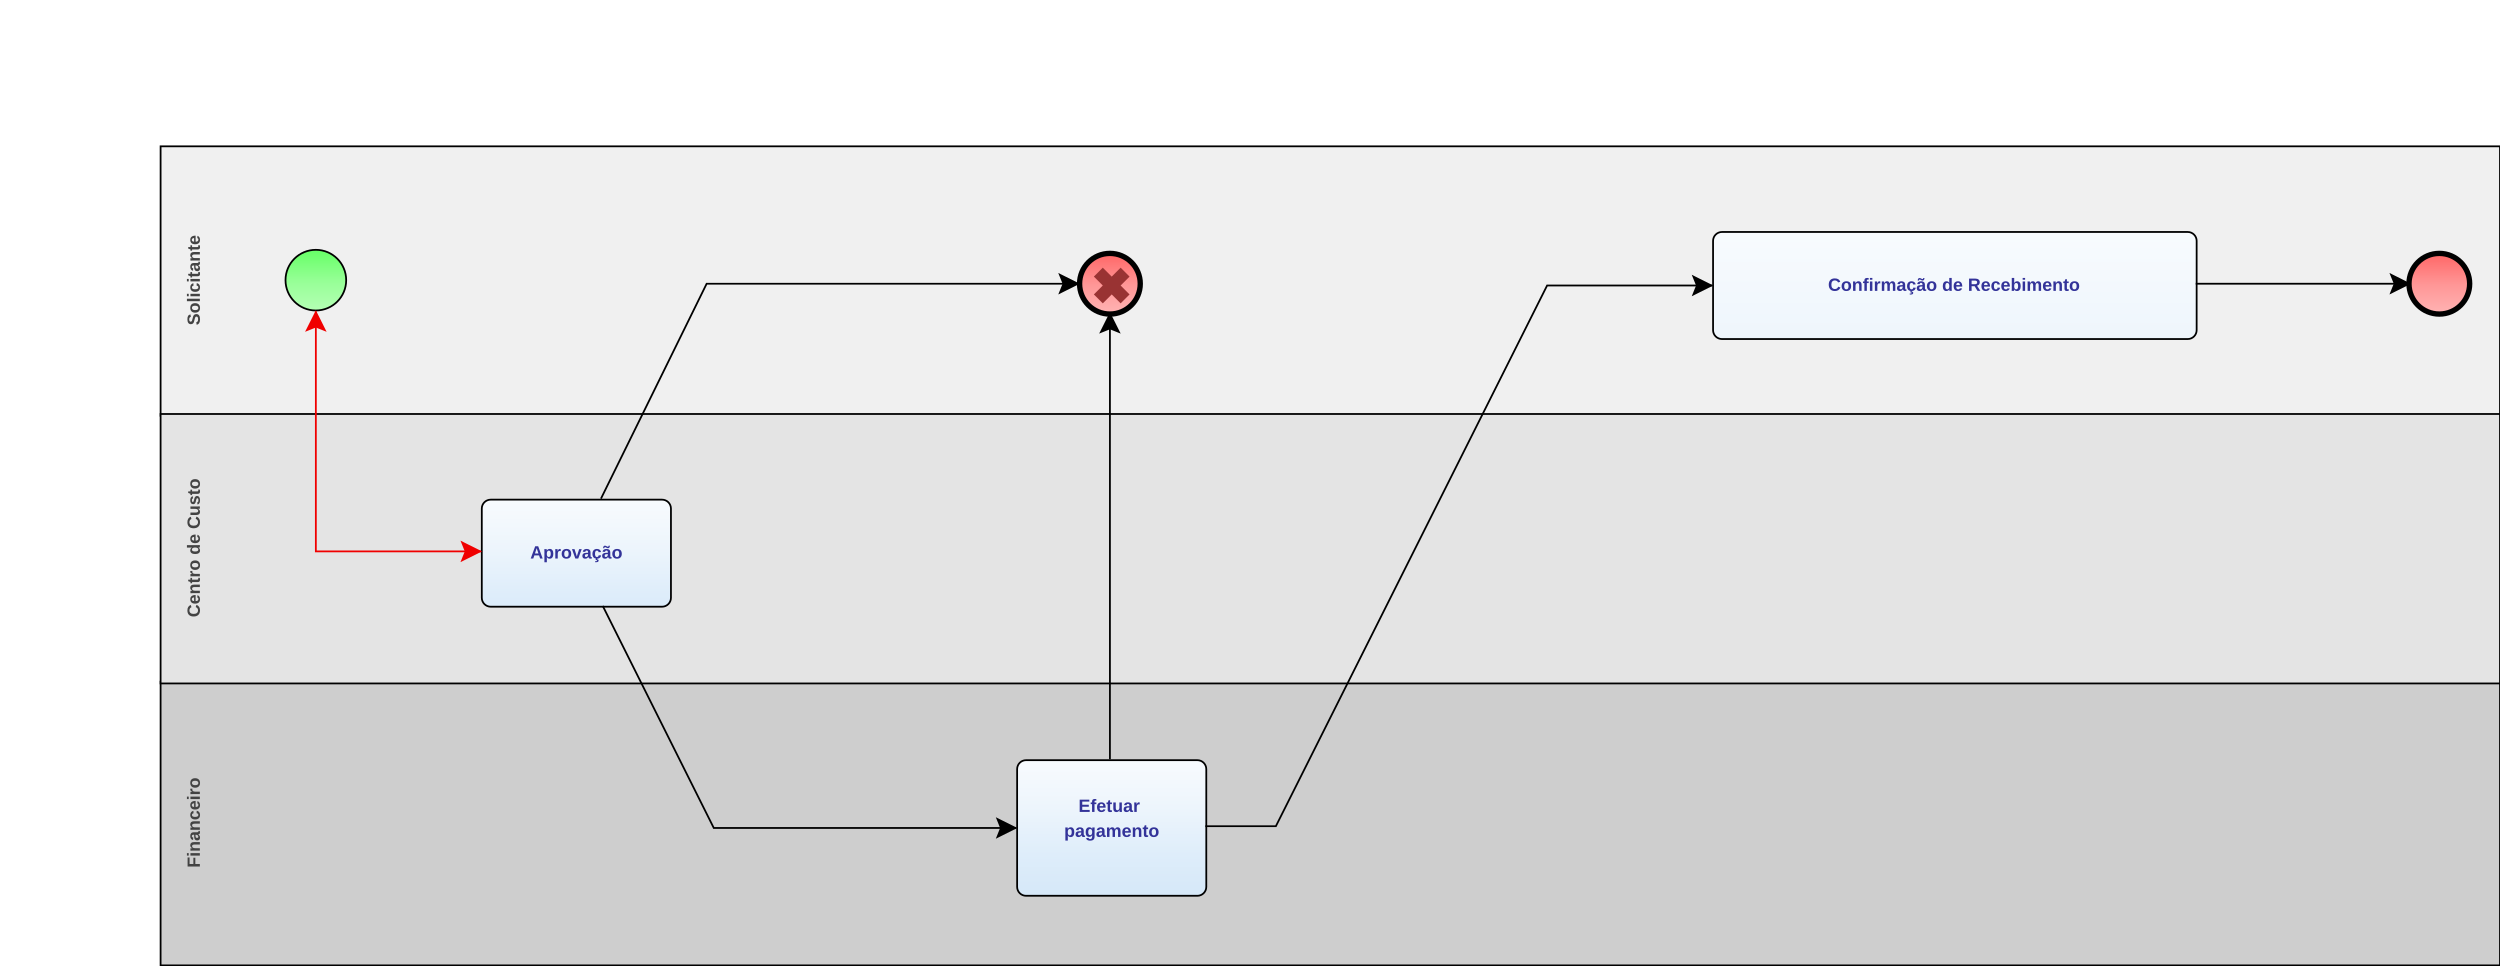
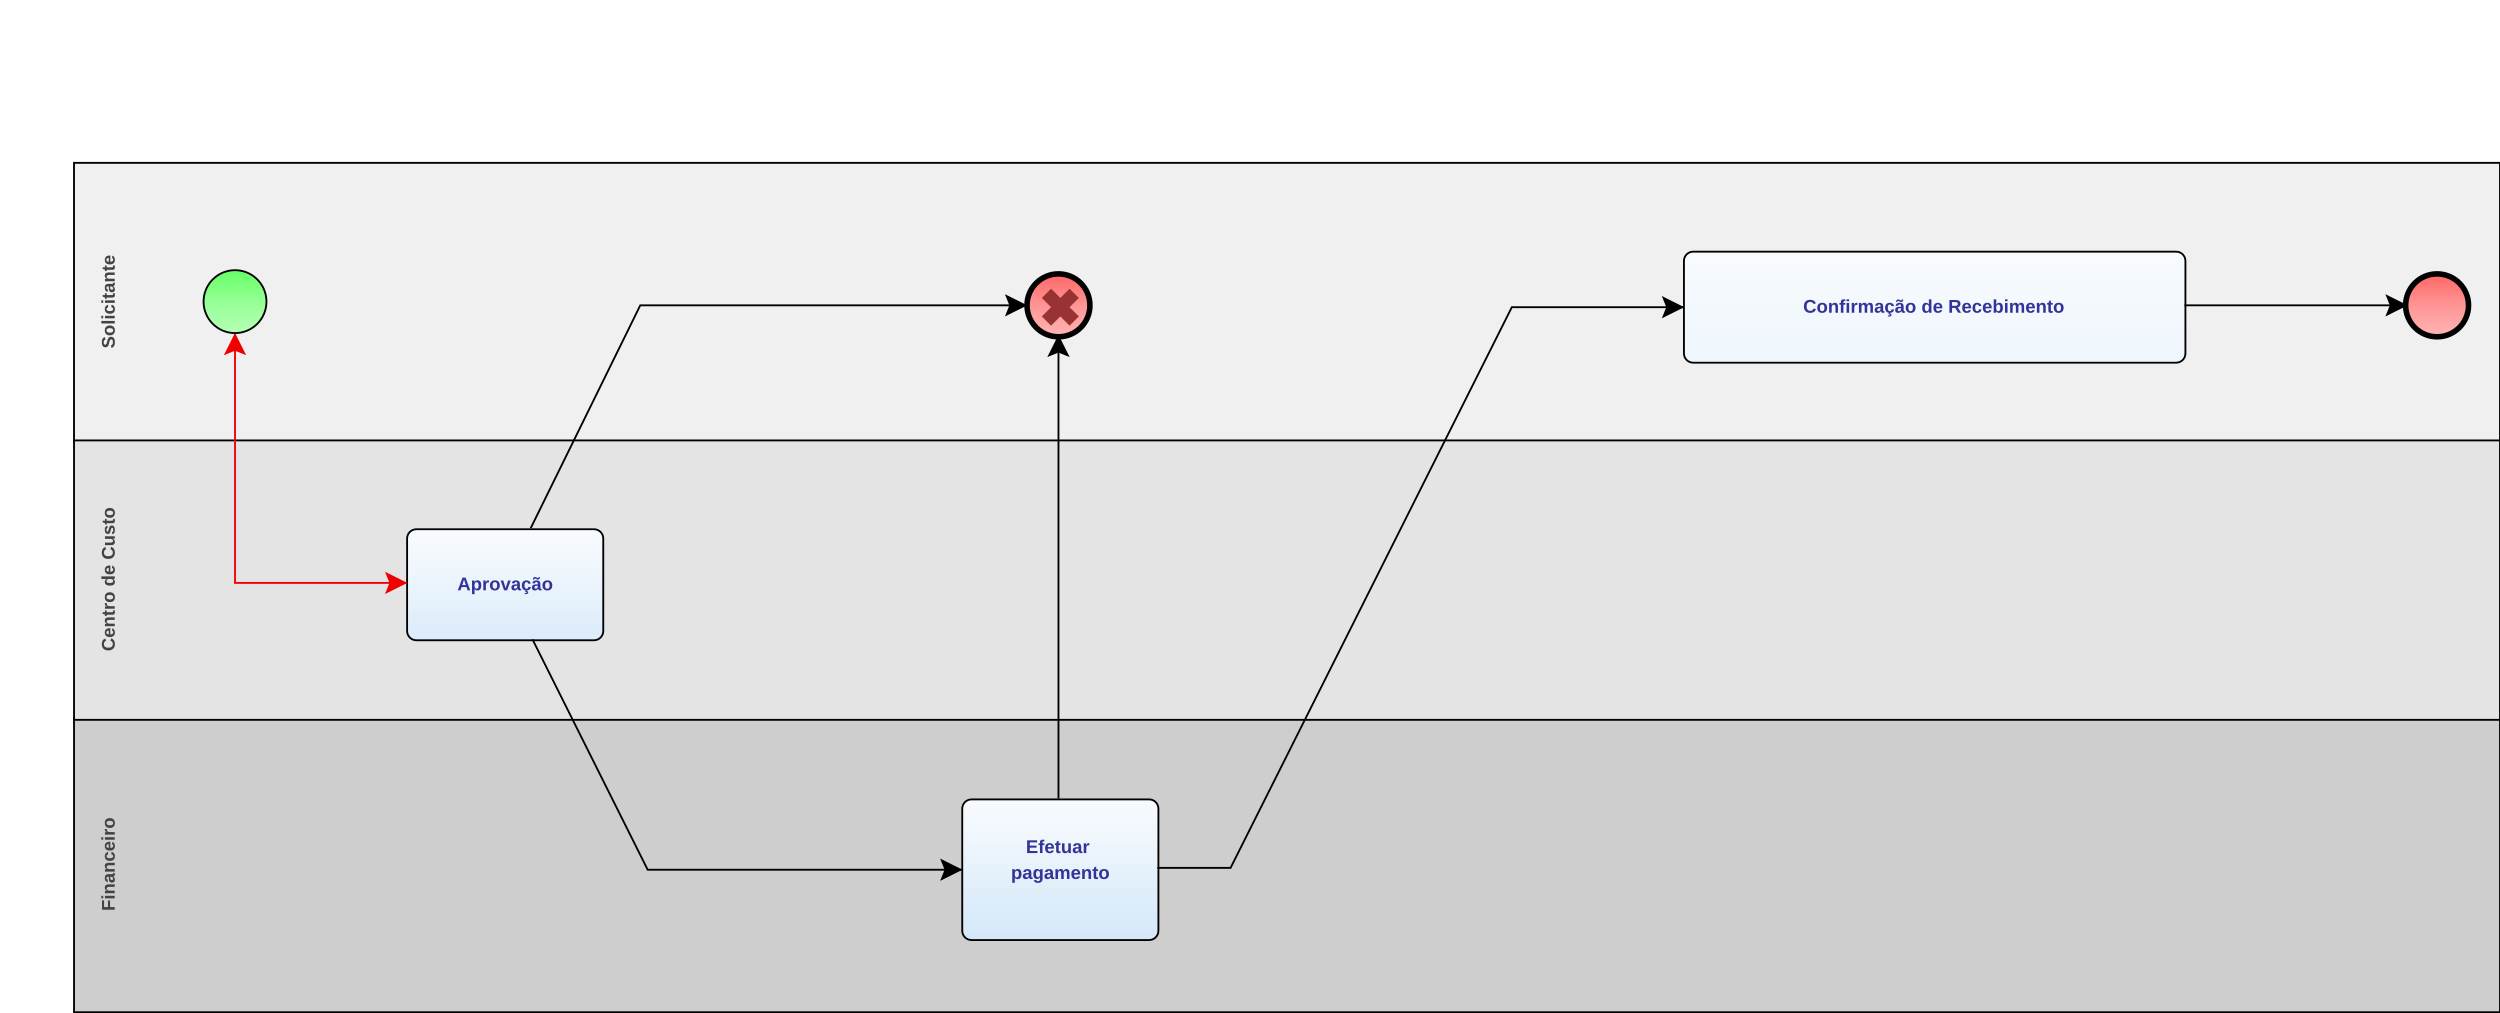
- <svg xmlns="http://www.w3.org/2000/svg" xmlns:xlink="http://www.w3.org/1999/xlink" style="stroke-dasharray:none; shape-rendering:auto; font-family:'Arial'; text-rendering:auto; fill-opacity:1; color-interpolation:auto; color-rendering:auto; font-size:12; fill:black; stroke:black; image-rendering:auto; stroke-miterlimit:10; stroke-linecap:square; stroke-linejoin:miter; font-style:normal; stroke-width:1; stroke-dashoffset:0; font-weight:normal; stroke-opacity:1;" contentScriptType="text/ecmascript" preserveAspectRatio="xMidYMid meet" zoomAndPan="magnify" version="1.0" contentStyleType="text/css" xml:xlink="http://www.w3.org/1999/xlink" width="1401" height="541">
-   <rect x="90" y="82" width="1311" height="151" ry="0" rx="0" style="stroke:#000000; fill:#F0F0F0" />
+ <svg xmlns="http://www.w3.org/2000/svg" xmlns:xlink="http://www.w3.org/1999/xlink" style="stroke-dasharray:none; shape-rendering:auto; font-family:'Arial'; text-rendering:auto; fill-opacity:1; color-interpolation:auto; color-rendering:auto; font-size:12; fill:black; stroke:black; image-rendering:auto; stroke-miterlimit:10; stroke-linecap:square; stroke-linejoin:miter; font-style:normal; stroke-width:1; stroke-dashoffset:0; font-weight:normal; stroke-opacity:1;" contentScriptType="text/ecmascript" preserveAspectRatio="xMidYMid meet" zoomAndPan="magnify" version="1.0" contentStyleType="text/css" xml:xlink="http://www.w3.org/1999/xlink" width="1351" height="547">
+   <rect x="40" y="88" width="1311" height="151" ry="0" rx="0" style="stroke:#000000; fill:#F0F0F0" />
  <g componentSequence="16">
-     <text x="-157" y="98" transform="rotate(270)" text-anchor="middle" style="font-weight:bold;font-size:10px;stroke:none; fill:#434343">
-       <tspan dy="14" x="-157">Solicitante</tspan>
+     <text x="-163" y="48" transform="rotate(270)" text-anchor="middle" style="font-weight:bold;font-size:10px;stroke:none; fill:#434343">
+       <tspan dy="14" x="-163">Solicitante</tspan>
    </text>
  </g>
-   <rect x="90" y="382" width="1311" height="159" ry="0" rx="0" style="stroke:#000000; fill:#CECECE" />
+   <rect x="40" y="388" width="1311" height="159" ry="0" rx="0" style="stroke:#000000; fill:#CECECE" />
  <g componentSequence="18">
-     <text x="-461" y="98" transform="rotate(270)" text-anchor="middle" style="font-weight:bold;font-size:10px;stroke:none; fill:#434343">
-       <tspan dy="14" x="-461">Financeiro</tspan>
+     <text x="-467" y="48" transform="rotate(270)" text-anchor="middle" style="font-weight:bold;font-size:10px;stroke:none; fill:#434343">
+       <tspan dy="14" x="-467">Financeiro</tspan>
    </text>
  </g>
-   <rect x="90" y="232" width="1311" height="151" ry="0" rx="0" style="stroke:#000000; fill:#E4E4E4" />
+   <rect x="40" y="238" width="1311" height="151" ry="0" rx="0" style="stroke:#000000; fill:#E4E4E4" />
  <g componentSequence="17">
-     <text x="-307" y="98" transform="rotate(270)" text-anchor="middle" style="font-weight:bold;font-size:10px;stroke:none; fill:#434343">
-       <tspan dy="14" x="-307">Centro de Custo</tspan>
+     <text x="-313" y="48" transform="rotate(270)" text-anchor="middle" style="font-weight:bold;font-size:10px;stroke:none; fill:#434343">
+       <tspan dy="14" x="-313">Centro de Custo</tspan>
    </text>
  </g>
  <g sequence="1">
-     <ellipse cx="177" cy="157" rx="17" ry="17" stroke-width="1" style="fill:url(#linearGradient66FF6696FF96B6FFB6_2121578591);" stroke="336633" />
+     <ellipse cx="127" cy="163" rx="17" ry="17" stroke-width="1" style="fill:url(#linearGradient66FF6696FF96B6FFB6_1316926909);" stroke="336633" />
  </g>
  <g sequence="2">
-     <rect x="270" y="280" width="106" height="60" ry="5" rx="5" style="fill:url(#linearGradientF8FBFEEDF5FCDEEDFAD4E7F8E2E5E9_1890798049);" stroke="191970" />
+     <rect x="220" y="286" width="106" height="60" ry="5" rx="5" style="fill:url(#linearGradientF8FBFEEDF5FCDEEDFAD4E7F8E2E5E9_1085882882);" stroke="191970" />
  </g>
  <g componentSequence="2">
-     <text x="323" y="299" text-anchor="middle" style="font-weight:bold;font-size:10px;stroke:none; fill:#333399">
-       <tspan dy="14" x="323">Aprovação</tspan>
+     <text x="273" y="305" text-anchor="middle" style="font-weight:bold;font-size:10px;stroke:none; fill:#333399">
+       <tspan dy="14" x="273">Aprovação</tspan>
    </text>
  </g>
  <g sequence="3">
-     <rect x="570" y="426" width="106" height="76" ry="5" rx="5" style="fill:url(#linearGradientF8FBFEEDF5FCDEEDFAD4E7F8E2E5E9_1955386159);" stroke="191970" />
+     <rect x="520" y="432" width="106" height="76" ry="5" rx="5" style="fill:url(#linearGradientF8FBFEEDF5FCDEEDFAD4E7F8E2E5E9_1149689549);" stroke="191970" />
  </g>
  <g componentSequence="3">
-     <text x="623" y="441" text-anchor="middle" style="font-weight:bold;font-size:10px;stroke:none; fill:#333399">
-       <tspan dy="14" x="623">Efetuar</tspan>
-       <tspan dy="14" x="623">pagamento</tspan>
+     <text x="573" y="447" text-anchor="middle" style="font-weight:bold;font-size:10px;stroke:none; fill:#333399">
+       <tspan dy="14" x="573">Efetuar</tspan>
+       <tspan dy="14" x="573">pagamento</tspan>
    </text>
  </g>
  <g sequence="9">
-     <ellipse cx="622" cy="159" rx="17" ry="17" stroke-width="3" style="fill:url(#linearGradientFF6666FF9696FFB6B6_831407066);" stroke="993333" />
+     <ellipse cx="572" cy="165" rx="17" ry="17" stroke-width="3" style="fill:url(#linearGradientFF6666FF9696FFB6B6_25446457);" stroke="993333" />
  </g>
  <g sequence="9">
-     <polygon points=" 613 155 618 150 623 155 628 150 633 155 628 160 633 165 628 170 623 165 618 170 613 165 618 160" style="stroke:none; fill:#993333" />
+     <polygon points=" 563 161 568 156 573 161 578 156 583 161 578 166 583 171 578 176 573 171 568 176 563 171 568 166" style="stroke:none; fill:#993333" />
  </g>
  <g sequence="14">
-     <ellipse cx="1367" cy="159" rx="17" ry="17" stroke-width="3" style="fill:url(#linearGradientFF6666FF9696FFB6B6_1793303540);" stroke="993333" />
+     <ellipse cx="1317" cy="165" rx="17" ry="17" stroke-width="3" style="fill:url(#linearGradientFF6666FF9696FFB6B6_988600041);" stroke="993333" />
  </g>
  <g sequence="20">
-     <rect x="960" y="130" width="271" height="60" ry="5" rx="5" style="fill:url(#linearGradientF8FBFEEDF5FCDEEDFAD4E7F8E2E5E9_7672584);" stroke="191970" />
+     <rect x="910" y="136" width="271" height="60" ry="5" rx="5" style="fill:url(#linearGradientF8FBFEEDF5FCDEEDFAD4E7F8E2E5E9_810494692);" stroke="191970" />
  </g>
  <g componentSequence="20">
-     <text x="1095" y="149" text-anchor="middle" style="font-weight:bold;font-size:10px;stroke:none; fill:#333399">
-       <tspan dy="14" x="1095">Confirmação de Recebimento</tspan>
+     <text x="1045" y="155" text-anchor="middle" style="font-weight:bold;font-size:10px;stroke:none; fill:#333399">
+       <tspan dy="14" x="1045">Confirmação de Recebimento</tspan>
    </text>
  </g>
  <g componentSequence="5">
-     <text x="187" y="288" style="font-size:10px;font-weight:none;stroke:none; fill:#333399" text-anchor="left" />
+     <text x="137" y="294" style="font-size:10px;font-weight:none;stroke:none; fill:#333399" text-anchor="left" />
  </g>
  <g componentSequence="6">
-     <text x="425" y="464" style="font-size:10px;font-weight:none;stroke:none; fill:#333399" text-anchor="left" />
+     <text x="375" y="470" style="font-size:10px;font-weight:none;stroke:none; fill:#333399" text-anchor="left" />
  </g>
  <g componentSequence="12">
-     <text x="443" y="159" style="font-size:10px;font-weight:none;stroke:none; fill:#333399" text-anchor="left" />
+     <text x="393" y="165" style="font-size:10px;font-weight:none;stroke:none; fill:#333399" text-anchor="left" />
  </g>
  <g componentSequence="13">
-     <text x="632" y="301" style="font-size:10px;font-weight:none;stroke:none; fill:#333399" text-anchor="left" />
+     <text x="582" y="307" style="font-size:10px;font-weight:none;stroke:none; fill:#333399" text-anchor="left" />
  </g>
  <g componentSequence="15">
-     <text x="1300" y="159" style="font-size:10px;font-weight:none;stroke:none; fill:#333399" text-anchor="left" />
+     <text x="1250" y="165" style="font-size:10px;font-weight:none;stroke:none; fill:#333399" text-anchor="left" />
  </g>
  <g componentSequence="19">
-     <text x="813" y="288" style="font-size:10px;font-weight:none;stroke:none; fill:#333399" text-anchor="left" />
+     <text x="763" y="294" style="font-size:10px;font-weight:none;stroke:none; fill:#333399" text-anchor="left" />
  </g>
-   <path style="fill:none; stroke:#F00000;stroke-width:1" d="M177.0 175.0 L177.0 309.0 L269.0 309.0" />
-   <polygon style="fill:#F00000; stroke:#F00000;" points=" 259 304 269 309 259 314 261 309" />
-   <polygon style="fill:#F00000; stroke:#F00000;" points=" 172 185 177 175 182 185 177 183" />
-   <path style="fill:none; stroke:#000000;stroke-width:1" d="M338.0 340.0 L400.0 464.0 L569.0 464.0" />
-   <polygon style="fill:#000000; stroke:#000000;" points=" 559 459 569 464 559 469 561 464" />
-   <path style="fill:none; stroke:#000000;stroke-width:1" d="M337.0 279.0 L396.0 159.0 L604.0 159.0" />
-   <polygon style="fill:#000000; stroke:#000000;" points=" 594 154 604 159 594 164 596 159" />
-   <path style="fill:none; stroke:#000000;stroke-width:1" d="M622.0 425.0 L622.0 176.0" />
-   <polygon style="fill:#000000; stroke:#000000;" points=" 617 186 622 176 627 186 622 184" />
-   <path style="fill:none; stroke:#000000;stroke-width:1" d="M1231.0 159.0 L1350.0 159.0" />
-   <polygon style="fill:#000000; stroke:#000000;" points=" 1340 154 1350 159 1340 164 1342 159" />
-   <path style="fill:none; stroke:#000000;stroke-width:1" d="M676.0 463.0 L715.0 463.0 L867.0 160.0 L959.0 160.0" />
-   <polygon style="fill:#000000; stroke:#000000;" points=" 949 155 959 160 949 165 951 160" />
+   <path style="fill:none; stroke:#F00000;stroke-width:1" d="M127.0 181.0 L127.0 315.0 L219.0 315.0" />
+   <polygon style="fill:#F00000; stroke:#F00000;" points=" 209 310 219 315 209 320 211 315" />
+   <polygon style="fill:#F00000; stroke:#F00000;" points=" 122 191 127 181 132 191 127 189" />
+   <path style="fill:none; stroke:#000000;stroke-width:1" d="M288.0 346.0 L350.0 470.0 L519.0 470.0" />
+   <polygon style="fill:#000000; stroke:#000000;" points=" 509 465 519 470 509 475 511 470" />
+   <path style="fill:none; stroke:#000000;stroke-width:1" d="M287.0 285.0 L346.0 165.0 L554.0 165.0" />
+   <polygon style="fill:#000000; stroke:#000000;" points=" 544 160 554 165 544 170 546 165" />
+   <path style="fill:none; stroke:#000000;stroke-width:1" d="M572.0 431.0 L572.0 182.0" />
+   <polygon style="fill:#000000; stroke:#000000;" points=" 567 192 572 182 577 192 572 190" />
+   <path style="fill:none; stroke:#000000;stroke-width:1" d="M1181.0 165.0 L1300.0 165.0" />
+   <polygon style="fill:#000000; stroke:#000000;" points=" 1290 160 1300 165 1290 170 1292 165" />
+   <path style="fill:none; stroke:#000000;stroke-width:1" d="M626.0 469.0 L665.0 469.0 L817.0 166.0 L909.0 166.0" />
+   <polygon style="fill:#000000; stroke:#000000;" points=" 899 161 909 166 899 171 901 166" />
  <defs>
-     <linearGradient xlink:href="#linearGradient66FF6696FF96B6FFB6" id="linearGradient66FF6696FF96B6FFB6_2121578591" x1="0" y1="140.0" x2="0" y2="175.0" gradientUnits="userSpaceOnUse" xlink:type="simple" xlink:actuate="onLoad" xlink:show="other" />
+     <linearGradient xlink:href="#linearGradient66FF6696FF96B6FFB6" id="linearGradient66FF6696FF96B6FFB6_1316926909" x1="0" y1="146.0" x2="0" y2="181.0" gradientUnits="userSpaceOnUse" xlink:type="simple" xlink:actuate="onLoad" xlink:show="other" />
    <linearGradient id="linearGradient66FF6696FF96B6FFB6">
      <stop style="stop-color:#66FF66;stop-opacity:1;" offset="0.0" id="stop66FF66" />
      <stop style="stop-color:#96FF96;stop-opacity:1;" offset="0.5" id="stop96FF96" />
      <stop style="stop-color:#B6FFB6;stop-opacity:1;" offset="1.0" id="stopB6FFB6" />
    </linearGradient>
-     <linearGradient xlink:href="#linearGradientF8FBFEEDF5FCDEEDFAD4E7F8E2E5E9" id="linearGradientF8FBFEEDF5FCDEEDFAD4E7F8E2E5E9_1890798049" x1="0" y1="280.0" x2="0" y2="386.0" gradientUnits="userSpaceOnUse" xlink:type="simple" xlink:actuate="onLoad" xlink:show="other" />
+     <linearGradient xlink:href="#linearGradientF8FBFEEDF5FCDEEDFAD4E7F8E2E5E9" id="linearGradientF8FBFEEDF5FCDEEDFAD4E7F8E2E5E9_1085882882" x1="0" y1="286.0" x2="0" y2="392.0" gradientUnits="userSpaceOnUse" xlink:type="simple" xlink:actuate="onLoad" xlink:show="other" />
    <linearGradient id="linearGradientF8FBFEEDF5FCDEEDFAD4E7F8E2E5E9">
      <stop style="stop-color:#F8FBFE;stop-opacity:1;" offset="0.0" id="stopF8FBFE" />
      <stop style="stop-color:#EDF5FC;stop-opacity:1;" offset="0.25" id="stopEDF5FC" />
      <stop style="stop-color:#DEEDFA;stop-opacity:1;" offset="0.5" id="stopDEEDFA" />
      <stop style="stop-color:#D4E7F8;stop-opacity:1;" offset="0.75" id="stopD4E7F8" />
      <stop style="stop-color:#E2E5E9;stop-opacity:1;" offset="1.0" id="stopE2E5E9" />
    </linearGradient>
-     <linearGradient xlink:href="#linearGradientF8FBFEEDF5FCDEEDFAD4E7F8E2E5E9" id="linearGradientF8FBFEEDF5FCDEEDFAD4E7F8E2E5E9_1955386159" x1="0" y1="426.0" x2="0" y2="532.0" gradientUnits="userSpaceOnUse" xlink:type="simple" xlink:actuate="onLoad" xlink:show="other" />
-     <linearGradient xlink:href="#linearGradientFF6666FF9696FFB6B6" id="linearGradientFF6666FF9696FFB6B6_831407066" x1="0" y1="142.0" x2="0" y2="177.0" gradientUnits="userSpaceOnUse" xlink:type="simple" xlink:actuate="onLoad" xlink:show="other" />
+     <linearGradient xlink:href="#linearGradientF8FBFEEDF5FCDEEDFAD4E7F8E2E5E9" id="linearGradientF8FBFEEDF5FCDEEDFAD4E7F8E2E5E9_1149689549" x1="0" y1="432.0" x2="0" y2="538.0" gradientUnits="userSpaceOnUse" xlink:type="simple" xlink:actuate="onLoad" xlink:show="other" />
+     <linearGradient xlink:href="#linearGradientFF6666FF9696FFB6B6" id="linearGradientFF6666FF9696FFB6B6_25446457" x1="0" y1="148.0" x2="0" y2="183.0" gradientUnits="userSpaceOnUse" xlink:type="simple" xlink:actuate="onLoad" xlink:show="other" />
    <linearGradient id="linearGradientFF6666FF9696FFB6B6">
      <stop style="stop-color:#FF6666;stop-opacity:1;" offset="0.0" id="stopFF6666" />
      <stop style="stop-color:#FF9696;stop-opacity:1;" offset="0.5" id="stopFF9696" />
      <stop style="stop-color:#FFB6B6;stop-opacity:1;" offset="1.0" id="stopFFB6B6" />
    </linearGradient>
-     <linearGradient xlink:href="#linearGradientFF6666FF9696FFB6B6" id="linearGradientFF6666FF9696FFB6B6_1793303540" x1="0" y1="142.0" x2="0" y2="177.0" gradientUnits="userSpaceOnUse" xlink:type="simple" xlink:actuate="onLoad" xlink:show="other" />
-     <linearGradient xlink:href="#linearGradientF8FBFEEDF5FCDEEDFAD4E7F8E2E5E9" id="linearGradientF8FBFEEDF5FCDEEDFAD4E7F8E2E5E9_7672584" x1="0" y1="130.0" x2="0" y2="401.0" gradientUnits="userSpaceOnUse" xlink:type="simple" xlink:actuate="onLoad" xlink:show="other" />
+     <linearGradient xlink:href="#linearGradientFF6666FF9696FFB6B6" id="linearGradientFF6666FF9696FFB6B6_988600041" x1="0" y1="148.0" x2="0" y2="183.0" gradientUnits="userSpaceOnUse" xlink:type="simple" xlink:actuate="onLoad" xlink:show="other" />
+     <linearGradient xlink:href="#linearGradientF8FBFEEDF5FCDEEDFAD4E7F8E2E5E9" id="linearGradientF8FBFEEDF5FCDEEDFAD4E7F8E2E5E9_810494692" x1="0" y1="136.0" x2="0" y2="407.0" gradientUnits="userSpaceOnUse" xlink:type="simple" xlink:actuate="onLoad" xlink:show="other" />
  </defs>
</svg>
